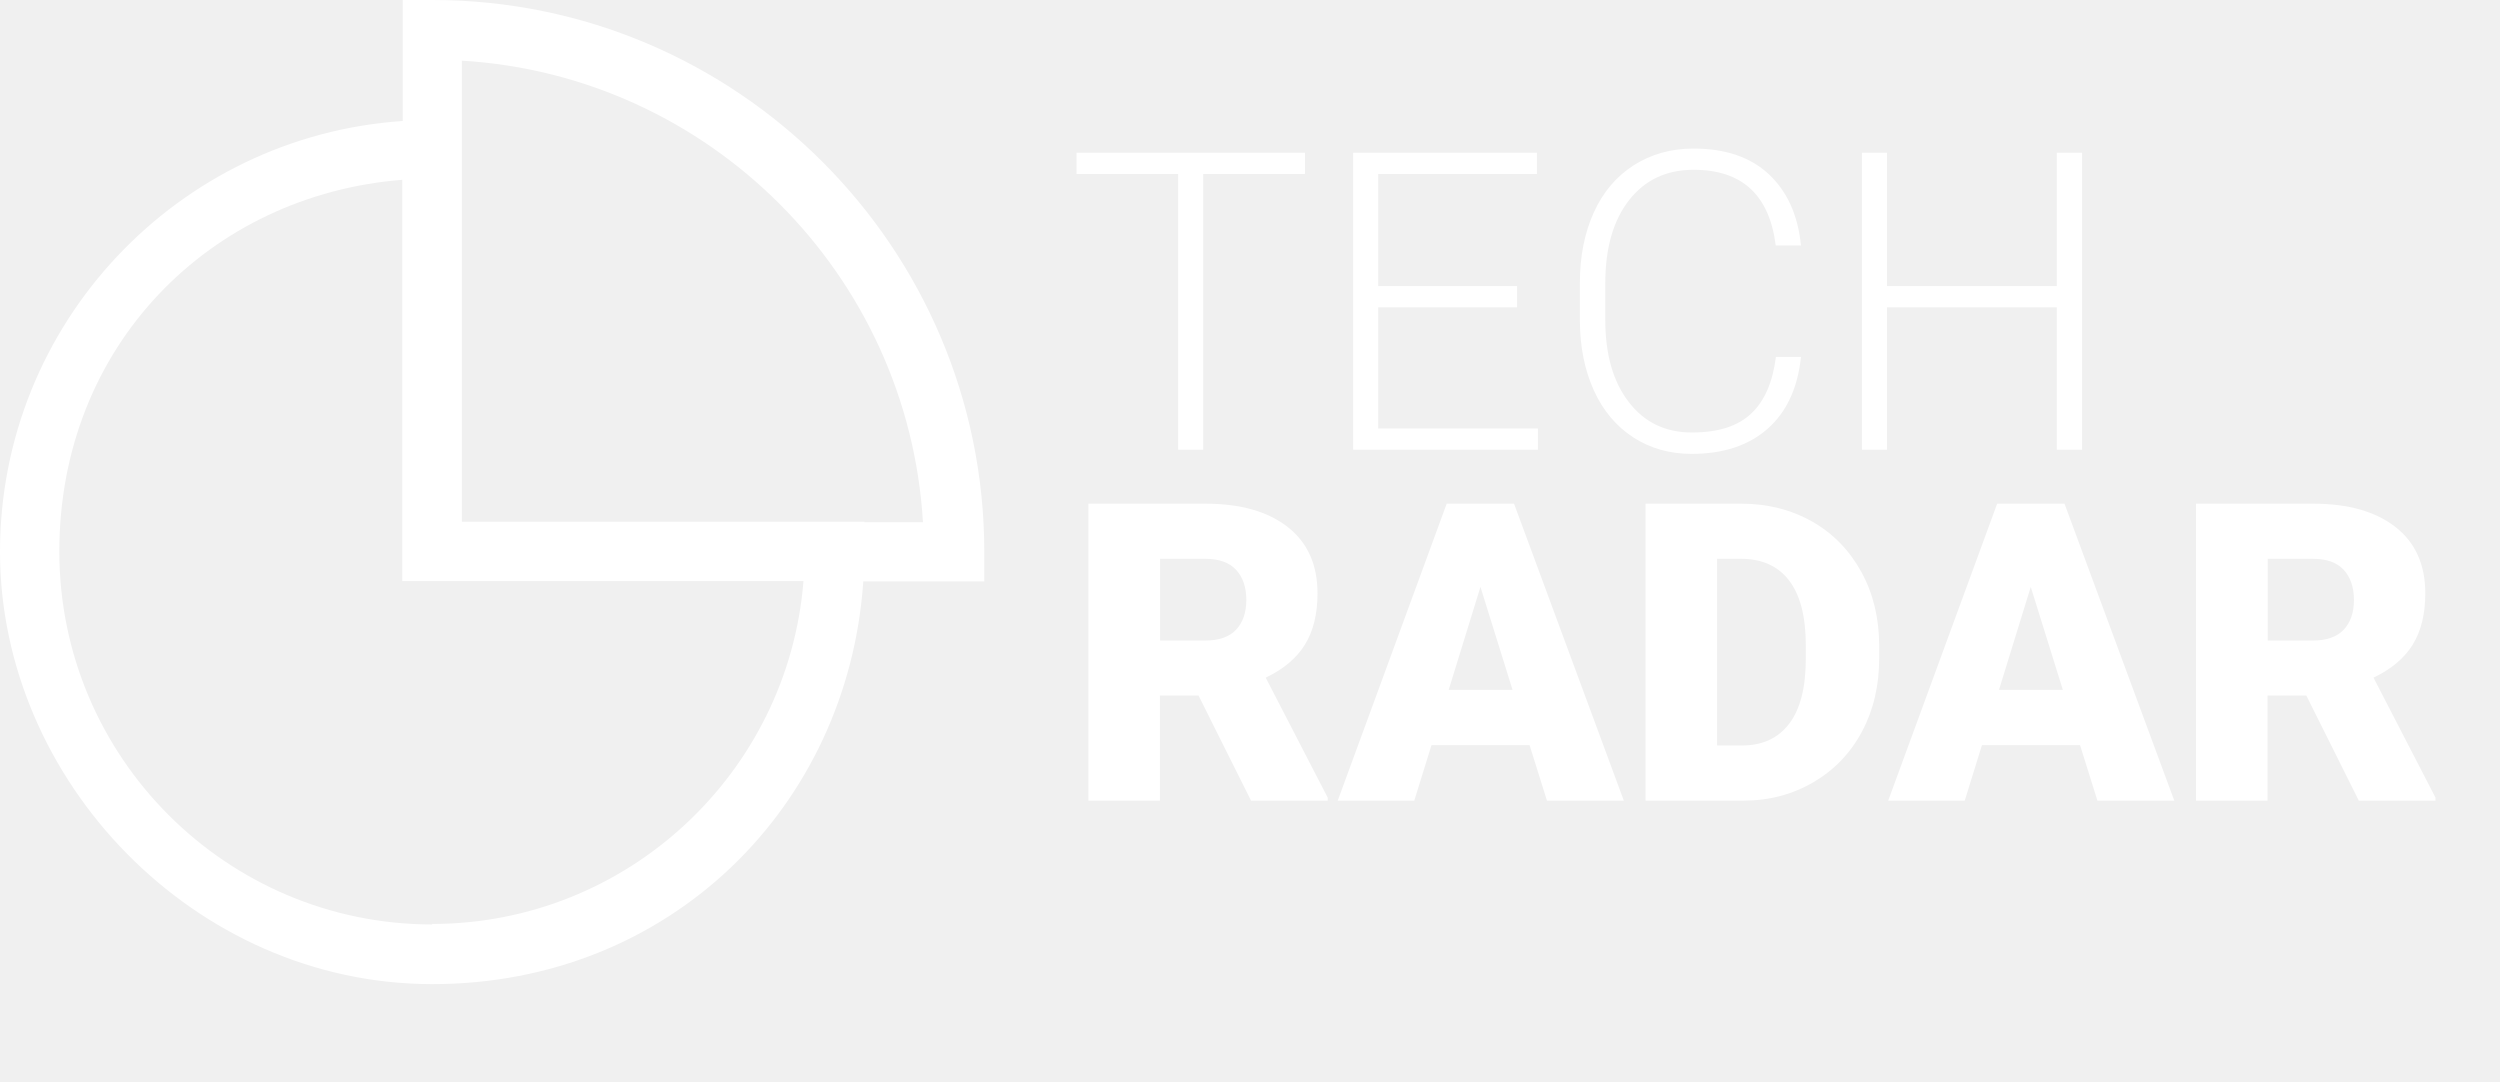
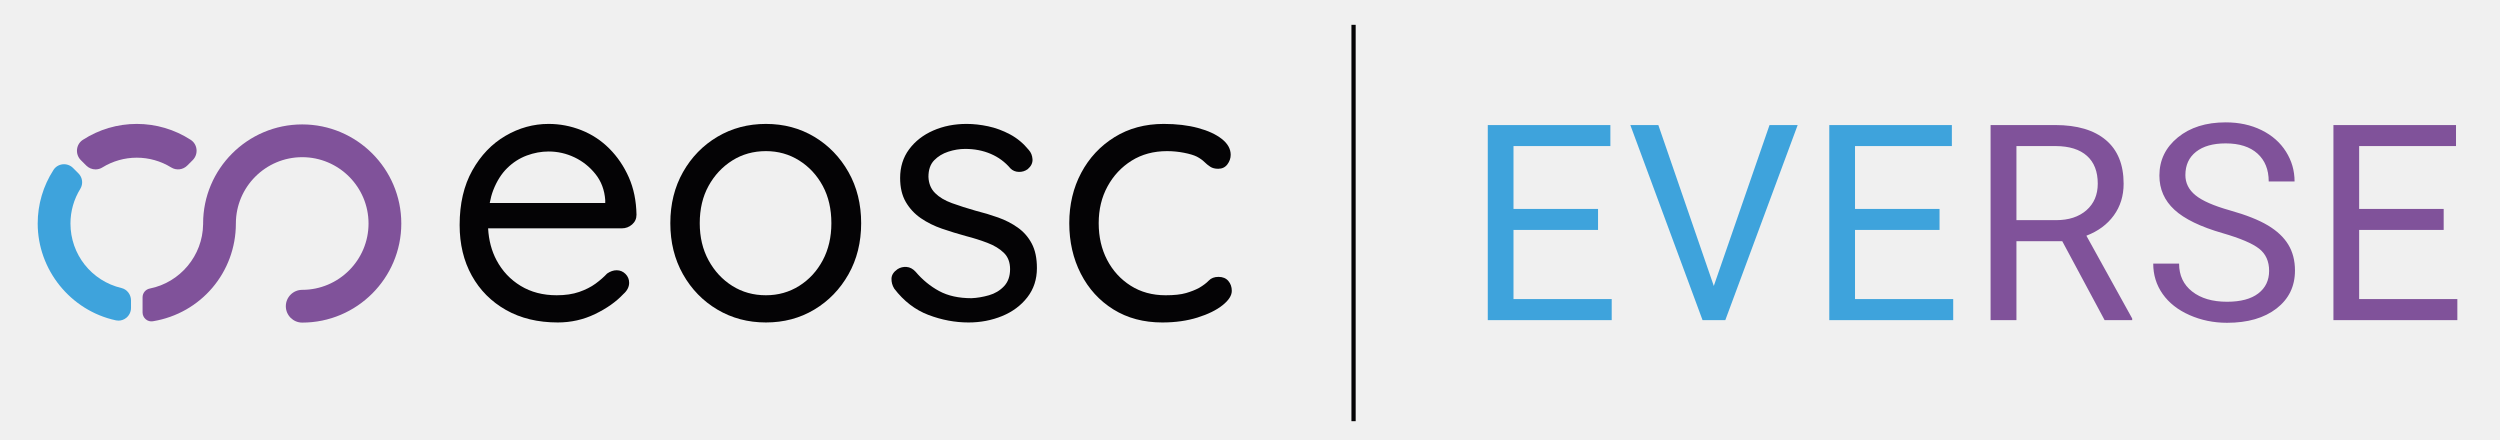
- <svg xmlns="http://www.w3.org/2000/svg" id="a" viewBox="0 0 149.6 64.73">
-   <path d="M25.87,0h-1.77v7.24C10.65,8.15,0,19.35,0,33.02s11.62,25.87,25.87,25.87,24.87-10.65,25.79-24.1h7.24v-1.77C58.89,14.81,44.09,0,25.87,0ZM25.87,55.32c-12.31,0-22.32-10.01-22.32-22.32S12.59,11.67,24.07,10.76v24.01h24.01c-.92,11.48-10.54,20.52-22.24,20.52h0l.03.03ZM51.74,31.22h-24.1V3.63c14.81.89,26.7,12.78,27.59,27.62h-3.52l.03-.03Z" fill="#fff" fill-rule="evenodd" stroke-width="0" />
-   <path d="M78.09,10.41h-6.09v16.5h-1.5V10.41h-6.08v-1.27h13.67v1.27Z" fill="#fff" stroke-width="0" />
-   <path d="M90.78,18.39h-8.31v7.25h9.56v1.27h-11.06V9.14h11v1.27h-9.5v6.71h8.31v1.27Z" fill="#fff" stroke-width="0" />
-   <path d="M107.77,21.37c-.2,1.87-.87,3.3-2.01,4.3-1.13.99-2.65,1.49-4.53,1.49-1.32,0-2.48-.33-3.5-.99-1.01-.66-1.8-1.59-2.35-2.8-.55-1.21-.83-2.59-.84-4.14v-2.31c0-1.58.28-2.98.83-4.2.55-1.22,1.35-2.16,2.39-2.83,1.04-.66,2.23-1,3.58-1,1.9,0,3.41.51,4.51,1.54,1.1,1.03,1.74,2.45,1.92,4.26h-1.51c-.38-3.02-2.01-4.53-4.92-4.53-1.61,0-2.9.6-3.85,1.81s-1.43,2.87-1.43,5v2.17c0,2.05.46,3.69,1.4,4.91.93,1.22,2.19,1.83,3.78,1.83s2.75-.38,3.55-1.13c.8-.75,1.29-1.88,1.48-3.39h1.51Z" fill="#fff" stroke-width="0" />
-   <path d="M124.59,26.91h-1.51v-8.52h-10.16v8.52h-1.5V9.14h1.5v7.98h10.16v-7.98h1.51v17.77Z" fill="#fff" stroke-width="0" />
-   <path d="M71.73,41.62h-2.32v6.29h-4.28v-17.77h6.99c2.11,0,3.76.47,4.94,1.4,1.19.93,1.78,2.26,1.78,3.96,0,1.24-.25,2.26-.75,3.07-.5.81-1.28,1.47-2.35,1.98l3.71,7.18v.18h-4.59l-3.14-6.29ZM69.41,38.33h2.71c.81,0,1.43-.21,1.84-.64.41-.43.62-1.03.62-1.79s-.21-1.37-.62-1.81-1.03-.65-1.83-.65h-2.71v4.9Z" fill="#fff" stroke-width="0" />
-   <path d="M91.53,44.59h-5.87l-1.03,3.32h-4.58l6.52-17.77h4.03l6.57,17.77h-4.6l-1.04-3.32ZM86.69,41.28h3.82l-1.92-6.16-1.9,6.16Z" fill="#fff" stroke-width="0" />
-   <path d="M98.47,47.91v-17.77h5.73c1.57,0,2.98.36,4.24,1.07,1.25.71,2.23,1.72,2.94,3.01s1.06,2.75,1.07,4.36v.82c0,1.63-.34,3.09-1.03,4.38-.69,1.29-1.66,2.3-2.91,3.03-1.25.73-2.64,1.1-4.18,1.1h-5.85ZM102.75,33.44v11.17h1.49c1.23,0,2.17-.44,2.83-1.31.66-.87.99-2.17.99-3.9v-.77c0-1.72-.33-3.01-.99-3.88-.66-.87-1.62-1.31-2.88-1.31h-1.44Z" fill="#fff" stroke-width="0" />
-   <path d="M124.47,44.59h-5.87l-1.03,3.32h-4.58l6.52-17.77h4.03l6.57,17.77h-4.6l-1.04-3.32ZM119.62,41.28h3.82l-1.92-6.16-1.9,6.16Z" fill="#fff" stroke-width="0" />
-   <path d="M138.01,41.62h-2.32v6.29h-4.28v-17.77h7c2.11,0,3.75.47,4.94,1.4,1.19.93,1.78,2.26,1.78,3.96,0,1.24-.25,2.26-.75,3.07-.5.81-1.28,1.47-2.35,1.98l3.71,7.18v.18h-4.59l-3.14-6.29ZM135.69,38.33h2.71c.81,0,1.43-.21,1.84-.64.41-.43.62-1.03.62-1.79s-.21-1.37-.62-1.81c-.41-.44-1.03-.65-1.83-.65h-2.71v4.9Z" fill="#fff" stroke-width="0" />
+ <svg xmlns="http://www.w3.org/2000/svg" viewBox="0 0 409.103 71.893" height="71.893" width="409.103" xml:space="preserve" id="svg2" version="1.1">
+   <defs id="defs6">
+     <clipPath id="clipPath14" clipPathUnits="userSpaceOnUse">
+       <path id="path12" d="M 17.08,15.97 H 323.907 V 69.889 H 17.08 Z" />
+     </clipPath>
+     <clipPath id="clipPath24" clipPathUnits="userSpaceOnUse">
+       <path id="path22" d="M 0,0 H 340.157 V 85.039 H 0 Z" />
+     </clipPath>
+   </defs>
+   <g clip-path="url(#clipPath14)" transform="matrix(1.333333,0,0,-1.333333,-22.77333,93.18587)" id="g10">
+     <path id="path16" style="fill:#040305;fill-opacity:1;fill-rule:nonzero;stroke:none" d="m 182.943,18.196 h 0.52 v 48.647 h -0.52 z" />
+     <g id="g18">
+       <g clip-path="url(#clipPath24)" id="g20">
+         <g transform="translate(79.3356,49.2658)" id="g26">
+           <path id="path28" style="fill:#040305;fill-opacity:1;fill-rule:nonzero;stroke:none" d="m 0,0 c 0.707,0.692 1.504,1.203 2.392,1.535 0.887,0.33 1.783,0.496 2.685,0.496 1.113,0 2.173,-0.242 3.182,-0.722 1.007,-0.482 1.864,-1.166 2.572,-2.054 0.706,-0.887 1.106,-1.948 1.195,-3.181 V -4.287 H -2.15 c 0.107,0.566 0.246,1.098 0.435,1.58 C -1.279,-1.595 -0.707,-0.692 0,0 m 15.321,-6.927 c 0.361,0.316 0.541,0.714 0.541,1.196 -0.029,1.715 -0.346,3.249 -0.947,4.603 -0.602,1.354 -1.399,2.527 -2.392,3.52 C 11.53,3.385 10.387,4.136 9.093,4.648 7.799,5.159 6.46,5.415 5.077,5.415 3.211,5.415 1.444,4.926 -0.225,3.949 -1.895,2.971 -3.249,1.557 -4.287,-0.293 c -1.038,-1.85 -1.557,-4.084 -1.557,-6.702 0,-2.346 0.497,-4.415 1.49,-6.205 0.993,-1.79 2.391,-3.197 4.196,-4.219 1.806,-1.023 3.926,-1.534 6.363,-1.534 1.625,0 3.151,0.346 4.581,1.037 1.429,0.692 2.579,1.504 3.452,2.438 0.481,0.421 0.722,0.887 0.722,1.398 0,0.421 -0.15,0.783 -0.451,1.084 -0.301,0.299 -0.662,0.451 -1.083,0.451 -0.392,0 -0.783,-0.136 -1.174,-0.406 -0.391,-0.422 -0.865,-0.835 -1.421,-1.242 -0.557,-0.406 -1.226,-0.744 -2.009,-1.015 -0.782,-0.27 -1.699,-0.406 -2.752,-0.406 -1.685,0 -3.159,0.383 -4.422,1.151 -1.264,0.767 -2.25,1.812 -2.957,3.136 -0.614,1.15 -0.96,2.458 -1.041,3.926 h 16.407 c 0.481,0 0.903,0.158 1.264,0.474" />
+         </g>
+         <g transform="translate(119.1158,42.497)" id="g30">
+           <path id="path32" style="fill:#040305;fill-opacity:1;fill-rule:nonzero;stroke:none" d="m 0,0 c 0,1.745 -0.354,3.272 -1.06,4.58 -0.708,1.309 -1.67,2.347 -2.889,3.114 -1.219,0.767 -2.58,1.151 -4.084,1.151 -1.534,0 -2.911,-0.384 -4.129,-1.151 C -13.38,6.927 -14.351,5.889 -15.073,4.58 -15.795,3.272 -16.156,1.745 -16.156,0 c 0,-1.715 0.361,-3.234 1.083,-4.558 0.722,-1.324 1.693,-2.37 2.911,-3.137 1.218,-0.767 2.595,-1.15 4.129,-1.15 1.504,0 2.865,0.383 4.084,1.15 1.219,0.767 2.181,1.813 2.889,3.137 C -0.354,-3.234 0,-1.715 0,0 m 3.655,0 c 0,-2.347 -0.518,-4.438 -1.557,-6.273 -1.038,-1.835 -2.436,-3.28 -4.196,-4.332 -1.76,-1.054 -3.739,-1.579 -5.935,-1.579 -2.196,0 -4.182,0.525 -5.957,1.579 -1.775,1.052 -3.181,2.497 -4.219,4.332 -1.038,1.835 -1.557,3.926 -1.557,6.273 0,2.347 0.519,4.437 1.557,6.273 1.038,1.834 2.444,3.278 4.219,4.332 1.775,1.052 3.761,1.579 5.957,1.579 2.196,0 4.175,-0.527 5.935,-1.579 C -0.338,9.551 1.06,8.107 2.098,6.273 3.137,4.437 3.655,2.347 3.655,0" />
+         </g>
+         <g transform="translate(126.8326,34.4641)" id="g34">
+           <path id="path36" style="fill:#040305;fill-opacity:1;fill-rule:nonzero;stroke:none" d="m 0,0 c -0.241,0.391 -0.354,0.804 -0.339,1.241 0.015,0.436 0.263,0.819 0.745,1.151 0.331,0.21 0.699,0.3 1.106,0.27 0.405,-0.03 0.774,-0.225 1.105,-0.586 0.842,-0.993 1.805,-1.783 2.888,-2.369 1.083,-0.587 2.407,-0.88 3.971,-0.88 0.692,0.029 1.407,0.15 2.144,0.36 0.737,0.211 1.354,0.579 1.85,1.106 0.497,0.526 0.745,1.226 0.745,2.099 0,0.842 -0.256,1.512 -0.767,2.008 C 12.936,4.896 12.267,5.302 11.44,5.618 10.612,5.935 9.732,6.212 8.799,6.453 7.807,6.724 6.829,7.024 5.866,7.356 4.903,7.686 4.039,8.116 3.272,8.642 2.505,9.168 1.888,9.83 1.421,10.628 c -0.467,0.796 -0.7,1.782 -0.7,2.956 0,1.353 0.369,2.527 1.106,3.52 0.737,0.993 1.722,1.76 2.957,2.301 1.233,0.541 2.601,0.812 4.106,0.812 0.842,0 1.722,-0.098 2.64,-0.293 0.917,-0.196 1.812,-0.527 2.685,-0.993 0.872,-0.467 1.64,-1.106 2.301,-1.918 0.271,-0.301 0.421,-0.676 0.452,-1.128 0.03,-0.452 -0.166,-0.858 -0.587,-1.219 -0.331,-0.241 -0.7,-0.353 -1.105,-0.338 -0.407,0.015 -0.745,0.158 -1.016,0.428 -0.662,0.783 -1.466,1.377 -2.415,1.783 -0.947,0.407 -1.992,0.61 -3.136,0.61 -0.692,0 -1.383,-0.113 -2.075,-0.339 C 5.941,16.584 5.362,16.231 4.896,15.749 4.429,15.268 4.196,14.591 4.196,13.719 4.227,12.906 4.497,12.244 5.009,11.733 5.52,11.221 6.212,10.808 7.085,10.492 7.957,10.176 8.919,9.868 9.973,9.567 10.936,9.326 11.86,9.048 12.748,8.732 13.635,8.417 14.441,8.003 15.163,7.491 15.885,6.979 16.456,6.325 16.878,5.528 17.299,4.73 17.509,3.73 17.509,2.527 c 0,-1.384 -0.391,-2.58 -1.173,-3.587 -0.783,-1.009 -1.813,-1.776 -3.091,-2.302 -1.28,-0.526 -2.656,-0.79 -4.129,-0.79 -1.655,0 -3.295,0.309 -4.92,0.925 C 2.573,-2.61 1.173,-1.534 0,0" />
+         </g>
+         <g transform="translate(159.9107,54.6813)" id="g38">
+           <path id="path40" style="fill:#040305;fill-opacity:1;fill-rule:nonzero;stroke:none" d="M 0,0 C 1.564,0 2.963,-0.166 4.197,-0.497 5.43,-0.828 6.408,-1.279 7.13,-1.85 7.852,-2.422 8.213,-3.069 8.213,-3.791 8.213,-4.212 8.078,-4.603 7.808,-4.964 7.536,-5.325 7.16,-5.506 6.679,-5.506 c -0.391,0 -0.715,0.083 -0.97,0.249 -0.256,0.165 -0.496,0.361 -0.722,0.586 -0.226,0.226 -0.535,0.444 -0.925,0.654 -0.362,0.181 -0.888,0.339 -1.58,0.475 -0.693,0.135 -1.384,0.202 -2.076,0.202 -1.654,0 -3.106,-0.391 -4.355,-1.173 -1.248,-0.782 -2.234,-1.836 -2.955,-3.159 -0.723,-1.324 -1.083,-2.828 -1.083,-4.512 0,-1.686 0.345,-3.19 1.037,-4.513 0.693,-1.324 1.655,-2.377 2.888,-3.159 1.234,-0.783 2.663,-1.174 4.287,-1.174 1.054,0 1.889,0.091 2.505,0.271 0.617,0.18 1.151,0.391 1.603,0.632 0.51,0.301 0.909,0.602 1.195,0.903 0.286,0.3 0.684,0.451 1.196,0.451 0.511,0 0.91,-0.166 1.196,-0.496 0.286,-0.332 0.429,-0.738 0.429,-1.219 0,-0.572 -0.376,-1.159 -1.129,-1.76 -0.752,-0.602 -1.775,-1.106 -3.068,-1.512 -1.294,-0.406 -2.739,-0.609 -4.332,-0.609 -2.287,0 -4.287,0.534 -6.003,1.602 -1.714,1.068 -3.046,2.527 -3.994,4.377 -0.947,1.851 -1.421,3.919 -1.421,6.206 0,2.285 0.489,4.347 1.467,6.182 0.977,1.835 2.339,3.294 4.084,4.377 C -4.302,-0.542 -2.287,0 0,0" />
+         </g>
+         <g transform="translate(40.4842,52.7282)" id="g42">
+           <path id="path44" style="fill:#80529a;fill-opacity:1;fill-rule:nonzero;stroke:none" d="m 0,0 c -1.975,1.277 -4.263,1.953 -6.616,1.953 -2.355,0 -4.644,-0.676 -6.62,-1.955 -0.403,-0.261 -0.663,-0.687 -0.714,-1.168 -0.052,-0.492 0.119,-0.974 0.467,-1.322 l 0.662,-0.662 c 0.314,-0.314 0.726,-0.476 1.14,-0.476 0.289,0 0.578,0.078 0.837,0.238 1.271,0.785 2.733,1.201 4.228,1.201 1.493,0 2.954,-0.415 4.224,-1.199 0.633,-0.391 1.446,-0.294 1.977,0.238 l 0.662,0.662 c 0.349,0.349 0.519,0.831 0.467,1.322 C 0.663,-0.686 0.403,-0.261 0,0" />
+         </g>
+         <g transform="translate(31.9934,34.5369)" id="g46">
+           <path id="path48" style="fill:#3ea3dc;fill-opacity:1;fill-rule:nonzero;stroke:none" d="m 0,0 c -3.689,0.873 -6.266,4.13 -6.266,7.921 0,1.503 0.417,2.975 1.207,4.254 0.375,0.609 0.281,1.391 -0.23,1.901 l -0.662,0.662 c -0.335,0.336 -0.799,0.499 -1.272,0.45 -0.464,-0.05 -0.873,-0.299 -1.123,-0.687 -1.27,-1.964 -1.941,-4.24 -1.941,-6.58 0,-5.687 4.035,-10.685 9.594,-11.885 0.106,-0.023 0.212,-0.034 0.319,-0.034 0.343,0 0.68,0.118 0.956,0.341 0.37,0.299 0.583,0.744 0.583,1.219 v 0.923 C 1.165,-0.797 0.675,-0.159 0,0" />
+         </g>
+         <g transform="translate(54.17,54.6195)" id="g50">
+           <path id="path52" style="fill:#80529a;fill-opacity:1;fill-rule:nonzero;stroke:none" d="m 0,0 c -6.706,0 -12.162,-5.456 -12.162,-12.162 l 0.006,-0.053 -0.007,-0.061 c -0.052,-3.815 -2.807,-7.124 -6.549,-7.868 -0.51,-0.101 -0.881,-0.553 -0.881,-1.072 v -1.856 c 0,-0.325 0.142,-0.632 0.391,-0.844 0.242,-0.206 0.56,-0.295 0.871,-0.244 5.905,0.966 10.19,6.013 10.19,11.999 0,4.488 3.652,8.14 8.141,8.14 4.489,0 8.141,-3.652 8.141,-8.141 0,-4.488 -3.652,-8.141 -8.141,-8.141 -1.108,0 -2.01,-0.901 -2.01,-2.01 0,-1.108 0.902,-2.01 2.01,-2.01 6.706,0 12.162,5.456 12.162,12.161 C 12.162,-5.456 6.706,0 0,0" />
+         </g>
+         <g transform="translate(275.3793,30.6019)" id="g54">
+           <path id="path56" style="fill:#80529a;fill-opacity:1;fill-rule:nonzero;stroke:none" d="m 0,0 h 3.387 v 0.197 l -5.623,10.162 c 1.436,0.548 2.557,1.376 3.362,2.483 0.806,1.107 1.209,2.406 1.209,3.897 0,2.346 -0.726,4.133 -2.179,5.361 -1.452,1.227 -3.527,1.841 -6.224,1.841 h -7.925 V 0 h 3.173 v 9.685 h 5.624 z m -10.82,21.36 h 4.835 c 1.666,-0.011 2.94,-0.412 3.823,-1.203 0.882,-0.791 1.323,-1.927 1.323,-3.41 0,-1.362 -0.463,-2.449 -1.389,-3.262 -0.927,-0.812 -2.173,-1.218 -3.741,-1.218 H -10.82 Z M 18.958,8.772 C 19.78,8.131 20.192,7.224 20.192,6.051 20.192,4.878 19.748,3.952 18.86,3.272 17.972,2.592 16.695,2.253 15.028,2.253 13.241,2.253 11.814,2.672 10.745,3.511 9.676,4.349 9.142,5.492 9.142,6.939 H 5.968 C 5.968,5.547 6.355,4.302 7.127,3.206 7.9,2.11 8.999,1.247 10.424,0.617 c 1.425,-0.631 2.96,-0.946 4.604,-0.946 2.533,0 4.555,0.584 6.068,1.751 1.513,1.168 2.269,2.722 2.269,4.662 0,1.217 -0.271,2.275 -0.814,3.173 -0.543,0.899 -1.376,1.686 -2.499,2.36 -1.124,0.674 -2.68,1.291 -4.67,1.851 -1.99,0.561 -3.398,1.178 -4.226,1.854 -0.828,0.675 -1.241,1.501 -1.241,2.479 0,1.219 0.435,2.171 1.307,2.858 0.871,0.686 2.085,1.03 3.642,1.03 1.677,0 2.976,-0.416 3.897,-1.246 0.921,-0.831 1.381,-1.972 1.381,-3.424 h 3.174 c 0,1.326 -0.354,2.548 -1.061,3.666 -0.707,1.119 -1.705,1.996 -2.993,2.631 -1.288,0.636 -2.754,0.954 -4.398,0.954 -2.412,0 -4.371,-0.617 -5.878,-1.85 -1.508,-1.233 -2.261,-2.793 -2.261,-4.678 0,-1.666 0.616,-3.066 1.849,-4.201 1.234,-1.135 3.204,-2.091 5.912,-2.869 2.159,-0.625 3.65,-1.258 4.472,-1.9 m 22.658,4.876 H 31.241 v 7.712 h 11.888 v 2.581 H 28.084 V 0 H 43.293 V 2.582 H 31.241 v 8.484 h 10.375 z" />
+         </g>
+       </g>
+     </g>
+     <g transform="translate(213.2097,44.2498)" id="g58">
+       <path id="path60" style="fill:#3ea3dc;fill-opacity:1;fill-rule:nonzero;stroke:none" d="M 0,0 H -10.376 V 7.712 H 1.513 v 2.581 h -15.046 v -23.941 h 15.21 v 2.582 h -12.053 v 8.484 L 0,-2.582 Z M 7.399,10.293 H 3.962 l 8.863,-23.941 H 15.62 L 24.5,10.293 H 21.047 L 14.206,-9.455 Z M 41.912,0 H 31.537 v 7.712 h 11.888 v 2.581 H 28.38 v -23.941 h 15.209 v 2.582 H 31.537 v 8.484 h 10.375 z" />
+     </g>
+   </g>
</svg>
